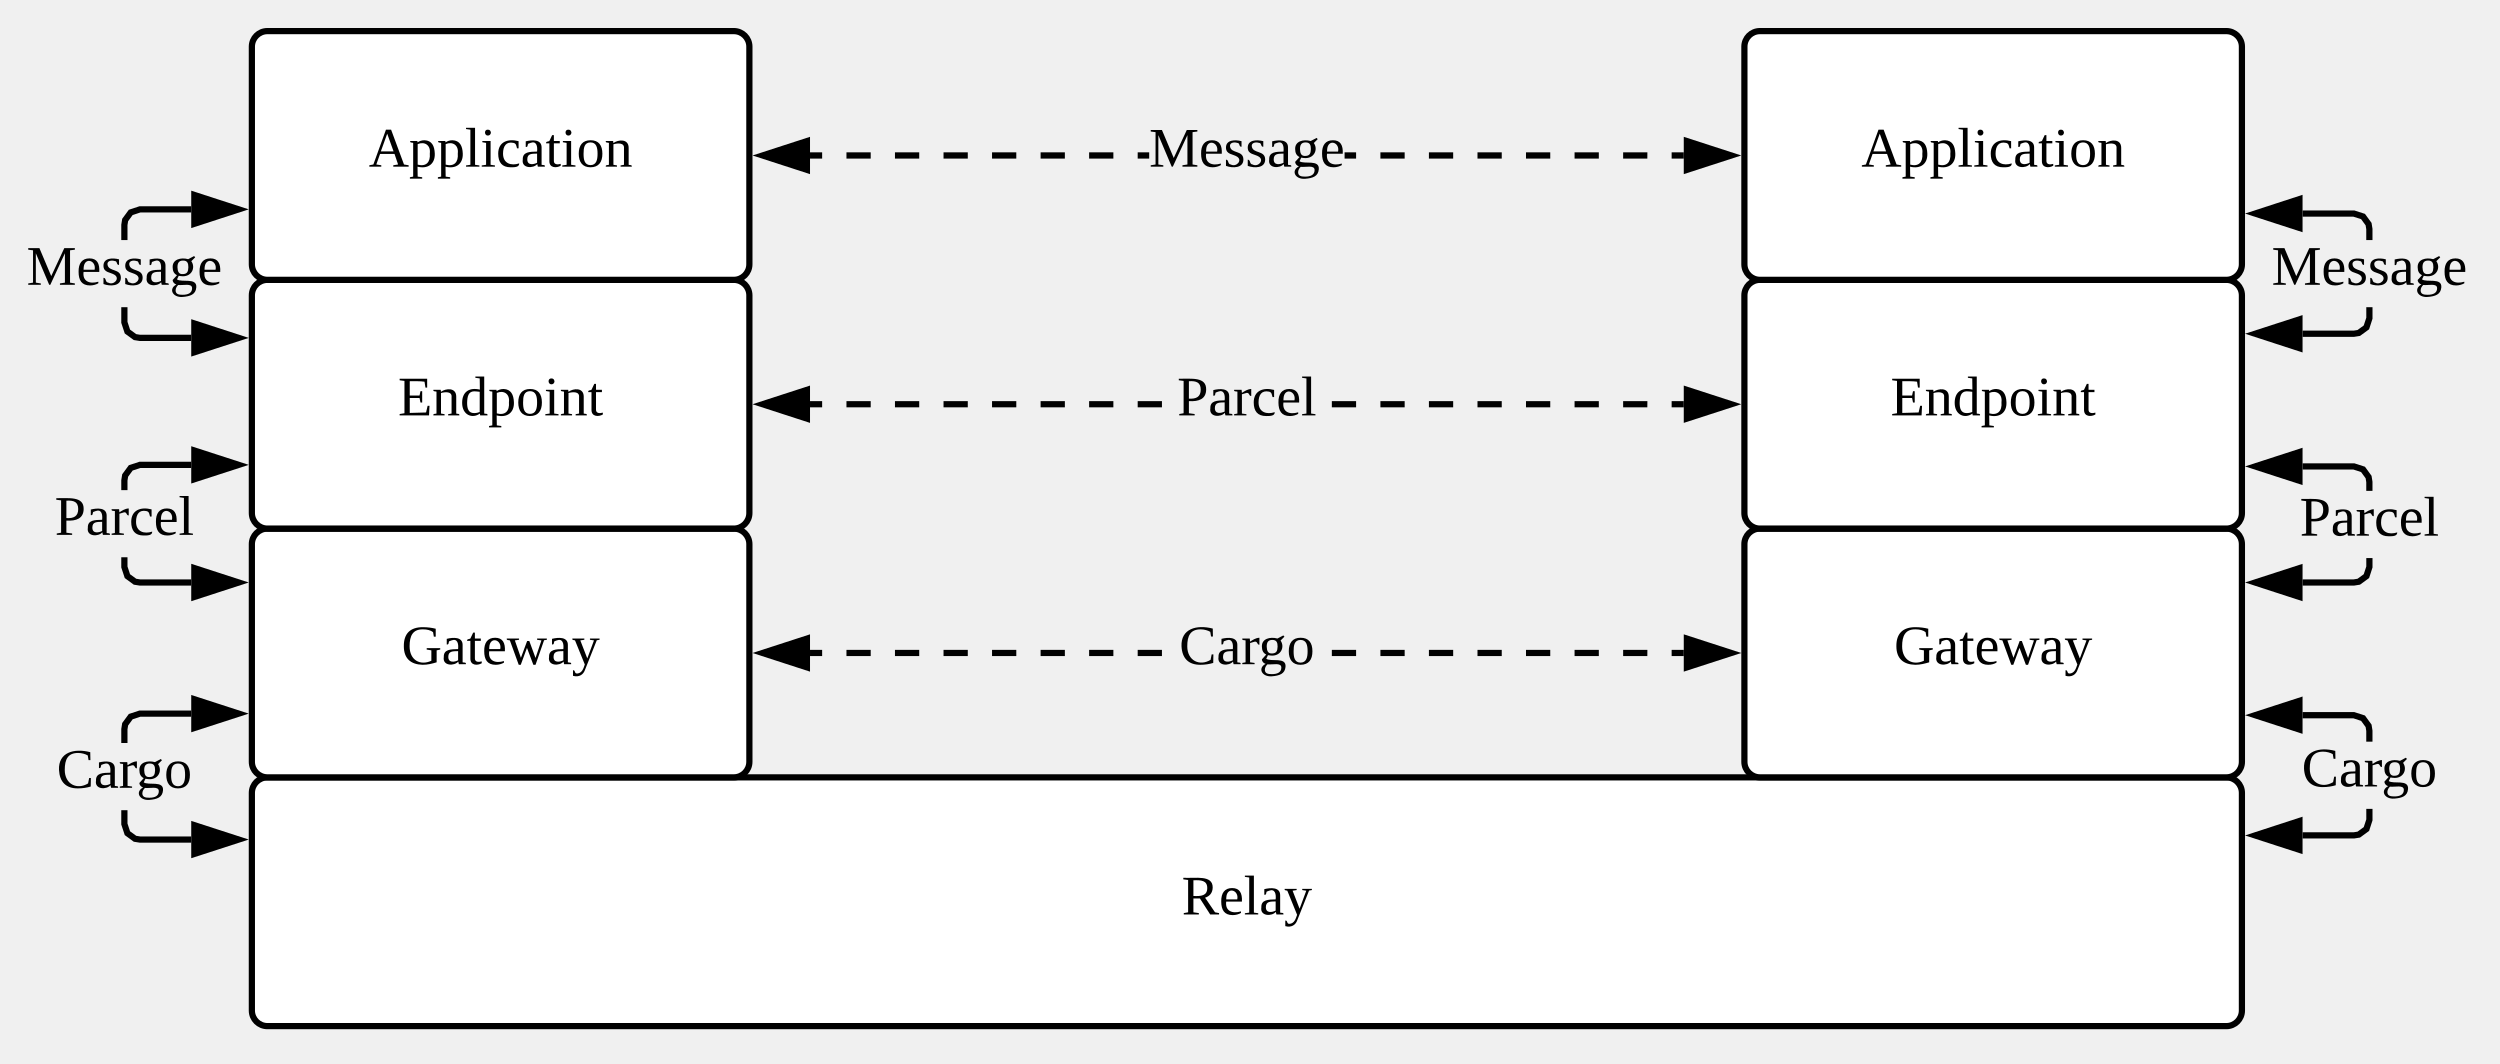
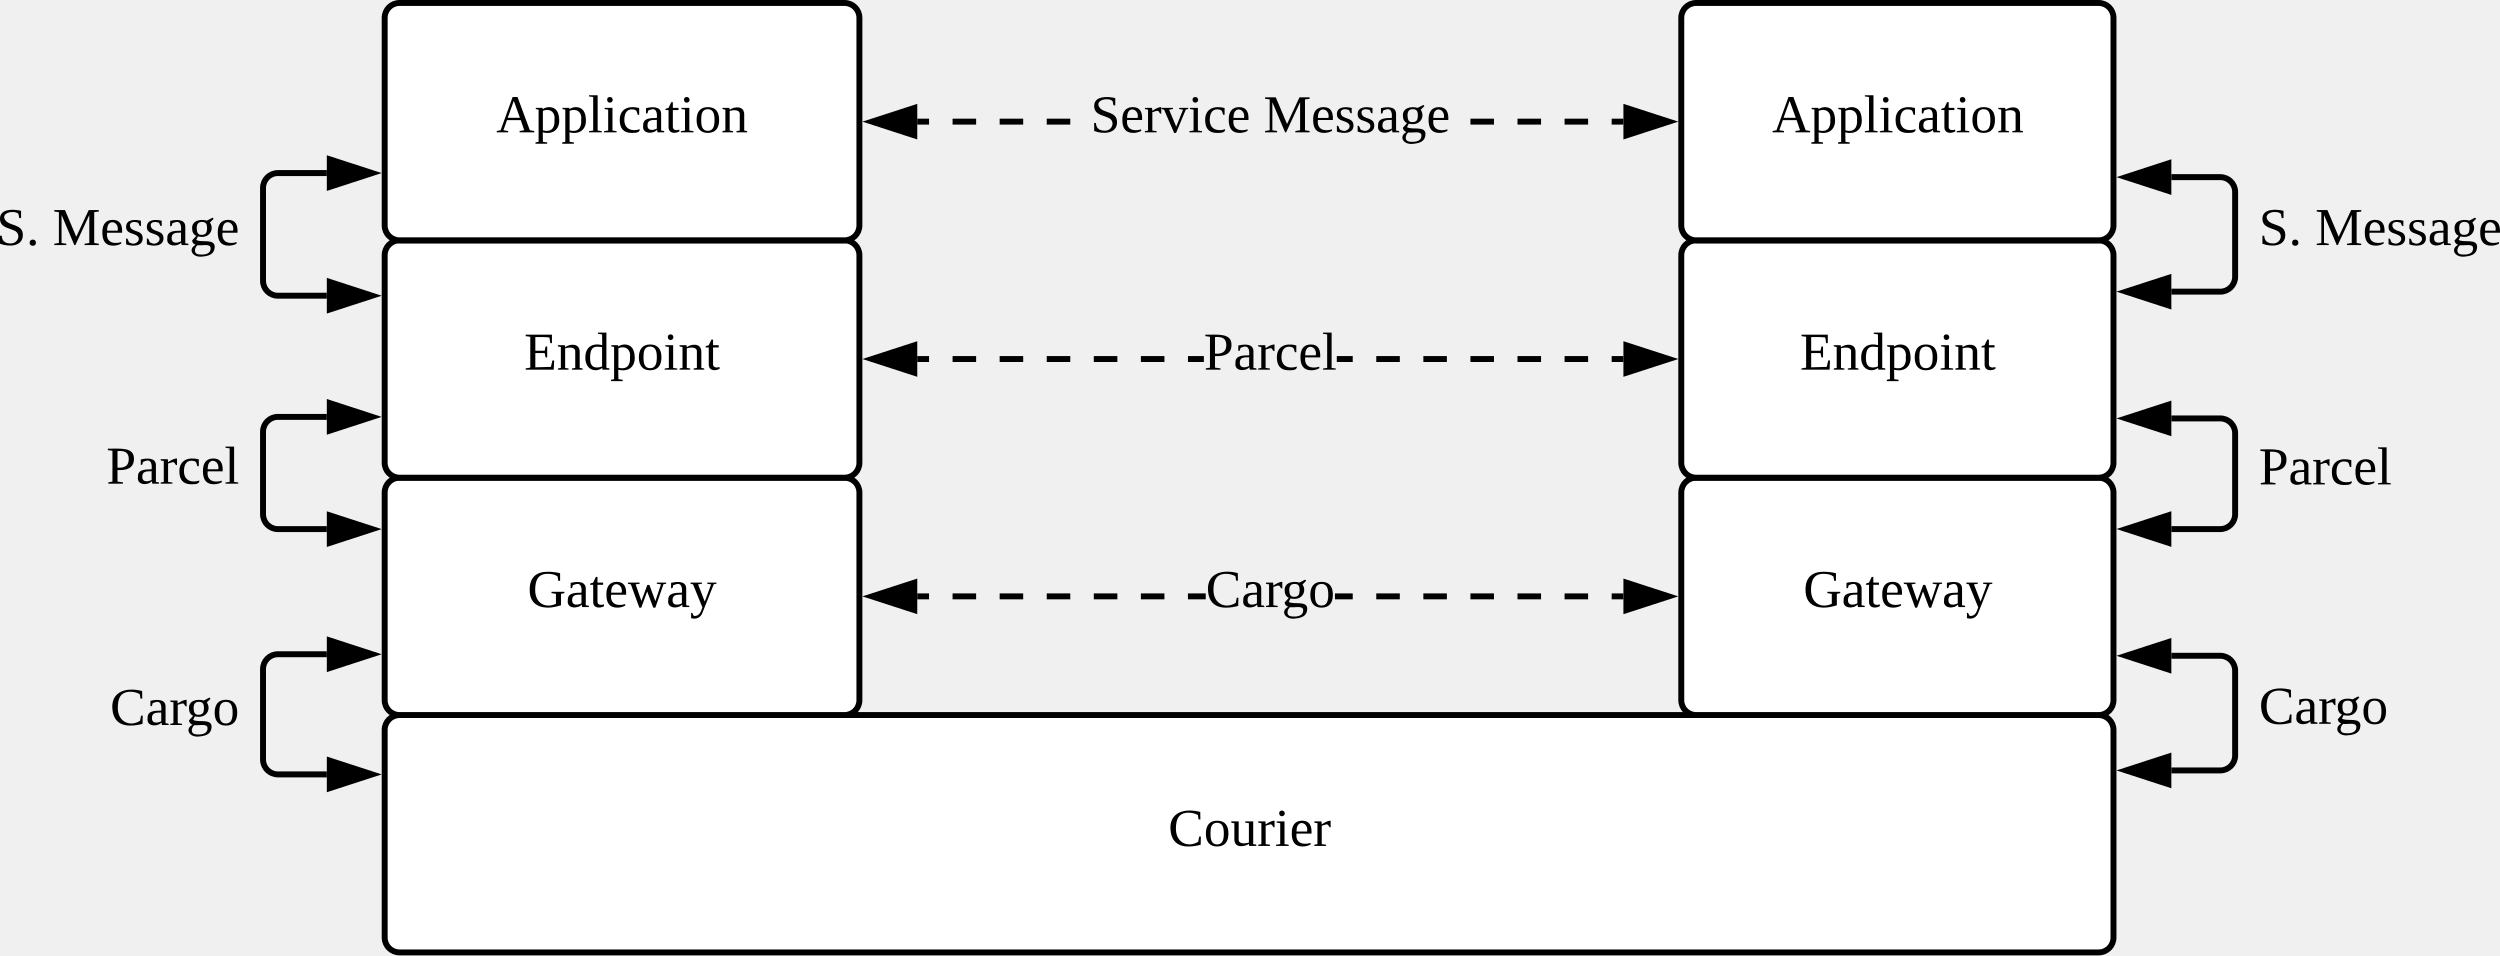
- <svg xmlns="http://www.w3.org/2000/svg" xmlns:ns1="lucid" xmlns:xlink="http://www.w3.org/1999/xlink" width="804" height="342">
-   <g transform="translate(-159 -310)" ns1:page-tab-id="0_0">
-     <path d="M240 565c0-2.76 2.24-5 5-5h630c2.76 0 5 2.24 5 5v70c0 2.76-2.24 5-5 5H245c-2.76 0-5-2.24-5-5z" stroke="#000" stroke-width="2" fill="#fff" />
-     <use xlink:href="#a" transform="matrix(1,0,0,1,245,565) translate(294.05 39.1)" />
-     <path d="M240 485c0-2.76 2.24-5 5-5h150c2.76 0 5 2.24 5 5v70c0 2.76-2.24 5-5 5H245c-2.76 0-5-2.24-5-5z" stroke="#000" stroke-width="2" fill="#fff" />
-     <use xlink:href="#b" transform="matrix(1,0,0,1,245,485) translate(43.125 38.6)" />
-     <path d="M720 485c0-2.76 2.24-5 5-5h150c2.76 0 5 2.24 5 5v70c0 2.76-2.24 5-5 5H725c-2.76 0-5-2.24-5-5z" stroke="#000" stroke-width="2" fill="#fff" />
-     <use xlink:href="#b" transform="matrix(1,0,0,1,725,485) translate(43.125 38.6)" />
-     <path d="M240 405c0-2.76 2.24-5 5-5h150c2.76 0 5 2.24 5 5v70c0 2.76-2.24 5-5 5H245c-2.76 0-5-2.24-5-5z" stroke="#000" stroke-width="2" fill="#fff" />
-     <use xlink:href="#c" transform="matrix(1,0,0,1,245,405) translate(42.025 38.6)" />
-     <path d="M720 405c0-2.76 2.24-5 5-5h150c2.76 0 5 2.24 5 5v70c0 2.76-2.24 5-5 5H725c-2.76 0-5-2.24-5-5z" stroke="#000" stroke-width="2" fill="#fff" />
-     <use xlink:href="#c" transform="matrix(1,0,0,1,725,405) translate(42.025 38.6)" />
-     <path d="M423.4 521h-3.9v-2h3.9zm15.62 0h-7.8v-2h7.8zm15.6 0h-7.8v-2h7.8zm15.62 0h-7.8v-2h7.8zm15.6 0h-7.8v-2h7.8zm15.62 0h-7.8v-2h7.8zm15.6 0h-7.8v-2h7.8zm15.62 0h-7.8v-2h7.8zm62.44 0h-7.8v-2h7.8zm15.62 0h-7.8v-2h7.8zm15.6 0h-7.8v-2h7.8zm15.62 0h-7.8v-2h7.8zm15.6 0h-7.8v-2h7.8zm15.62 0h-7.8v-2h7.8zm15.6 0H681v-2h7.8zm11.72 0h-3.9v-2h3.9zM418.5 524.64L404.24 520l14.26-4.64z" />
-     <path d="M419.5 526l-18.5-6 18.5-6zm-12.03-6l10.03 3.26v-6.52zM715.76 520l-14.26 4.64v-9.28z" />
-     <path d="M719 520l-18.5 6v-12zm-16.5 3.26l10.03-3.26-10.03-3.26z" />
-     <use xlink:href="#d" transform="matrix(1,0,0,1,538.225,509.2) translate(0 14.4)" />
-     <path d="M423.4 441h-3.9v-2h3.9zm15.62 0h-7.8v-2h7.8zm15.6 0h-7.8v-2h7.8zm15.62 0h-7.8v-2h7.8zm15.6 0h-7.8v-2h7.8zm15.62 0h-7.8v-2h7.8zm15.6 0h-7.8v-2h7.8zm15.62 0h-7.8v-2h7.8zm62.44 0h-7.8v-2h7.8zm15.62 0h-7.8v-2h7.8zm15.6 0h-7.8v-2h7.8zm15.62 0h-7.8v-2h7.8zm15.6 0h-7.8v-2h7.8zm15.62 0h-7.8v-2h7.8zm15.6 0H681v-2h7.8zm11.72 0h-3.9v-2h3.9zM418.5 444.64L404.24 440l14.26-4.64z" />
-     <path d="M419.5 446l-18.5-6 18.5-6zm-12.03-6l10.03 3.26v-6.52zM715.76 440l-14.26 4.64v-9.28z" />
-     <path d="M719 440l-18.5 6v-12zm-16.5 3.26l10.03-3.26-10.03-3.26z" />
-     <use xlink:href="#e" transform="matrix(1,0,0,1,537.6,429.2) translate(0 14.4)" />
-     <path d="M240 325c0-2.76 2.24-5 5-5h150c2.76 0 5 2.24 5 5v70c0 2.76-2.24 5-5 5H245c-2.76 0-5-2.24-5-5z" stroke="#000" stroke-width="2" fill="#fff" />
-     <use xlink:href="#f" transform="matrix(1,0,0,1,245,325) translate(32.575 38.6)" />
-     <path d="M720 325c0-2.76 2.24-5 5-5h150c2.76 0 5 2.24 5 5v70c0 2.76-2.24 5-5 5H725c-2.76 0-5-2.24-5-5z" stroke="#000" stroke-width="2" fill="#fff" />
-     <use xlink:href="#f" transform="matrix(1,0,0,1,725,325) translate(32.575 38.6)" />
-     <path d="M423.4 361h-3.9v-2h3.9zm15.62 0h-7.8v-2h7.8zm15.6 0h-7.8v-2h7.8zm15.62 0h-7.8v-2h7.8zm15.6 0h-7.8v-2h7.8zm15.62 0h-7.8v-2h7.8zm15.6 0h-7.8v-2h7.8zm11.52 0h-3.7v-2h3.7zm82.16 0h-7.8v-2h7.8zm15.6 0h-7.8v-2h7.8zm15.62 0h-7.8v-2h7.8zm15.6 0h-7.8v-2h7.8zm15.62 0h-7.8v-2h7.8zm15.6 0H681v-2h7.8zm11.72 0h-3.9v-2h3.9zm-105.38 0h-3.7v-2h3.7zM418.5 364.64L404.24 360l14.26-4.64z" />
-     <path d="M419.5 366l-18.5-6 18.5-6zm-12.03-6l10.03 3.26v-6.52zM715.76 360l-14.26 4.64v-9.28z" />
-     <path d="M719 360l-18.5 6v-12zm-16.5 3.26l10.03-3.26-10.03-3.26z" />
-     <use xlink:href="#g" transform="matrix(1,0,0,1,528.575,349.2) translate(0 14.4)" />
-     <path d="M200 413.5l.82 2.5 2 1.46 1.26.2h16.42v2h-16.58l-1.9-.3-2.9-2.12-1.12-3.4v-5.04h2zm20.5-35.17h-16.34l-2.5.82-1.46 2-.2 1.26v4.8h-2v-4.95l.3-1.9 2.13-2.9 3.4-1.12h16.67zM235.76 377.33l-14.26 4.64v-9.27z" />
-     <path d="M239 377.33l-18.5 6.02v-12.03zm-16.5 3.26l10.03-3.27-10.03-3.26zM235.76 418.67l-14.26 4.63v-9.27z" />
-     <path d="M239 418.67l-18.5 6v-12.02zm-16.5 3.26l10.03-3.26-10.03-3.26z" />
-     <use xlink:href="#g" transform="matrix(1,0,0,1,167.575,387.2) translate(0 14.4)" />
-     <path d="M922 412.5l-1.1 3.4-2.92 2.13-1.9.3H899.5v-2h16.42l1.26-.2 2-1.46.82-2.5v-3.37h2zm-2.43-33.72l2.12 2.9.3 1.9v3.62h-2v-3.45l-.2-1.27-1.46-2-2.5-.8H899.5v-2h16.66zM898.5 383.3l-14.26-4.63 14.26-4.64z" />
-     <path d="M899.5 384.68l-18.5-6 18.5-6.03zm-12.03-6l10.03 3.25v-6.52zM898.5 421.97l-14.26-4.64 14.26-4.63z" />
-     <path d="M899.5 423.35l-18.5-6.02 18.5-6zm-12.03-6.02l10.03 3.26v-6.53z" />
-     <use xlink:href="#g" transform="matrix(1,0,0,1,889.575,387.2) translate(0 14.4)" />
-     <path d="M200 492.17l.82 2.5 2 1.46 1.26.2h16.42v2h-16.58l-1.9-.3-2.9-2.13-1.12-3.4v-3.28h2zm20.5-31.67h-16.34l-2.5.82-1.46 2-.2 1.26v3.04h-2v-3.2l.3-1.9 2.13-2.9 3.4-1.12h16.67zM235.76 459.5l-14.26 4.64v-9.28z" />
-     <path d="M239 459.5l-18.5 6v-12zm-16.5 3.26l10.03-3.26-10.03-3.26zM235.76 497.33l-14.26 4.64v-9.27z" />
-     <path d="M239 497.33l-18.5 6.02v-12.03zm-16.5 3.26l10.03-3.27-10.03-3.26z" />
-     <use xlink:href="#e" transform="matrix(1,0,0,1,176.6,467.6167) translate(0 14.4)" />
-     <path d="M922 492.5l-1.1 3.4-2.92 2.13-1.9.3H899.5v-2h16.42l1.26-.2 2-1.46.82-2.5v-2.7h2zm-2.43-32.4l2.12 2.92.3 1.9v2.95h-2v-2.8l-.2-1.25-1.46-2-2.5-.82H899.5v-2h16.66zM898.5 464.64L884.24 460l14.26-4.64z" />
-     <path d="M899.5 466l-18.5-6 18.5-6zm-12.03-6l10.03 3.26v-6.52zM898.5 501.97l-14.26-4.64 14.26-4.63z" />
-     <path d="M899.5 503.35l-18.5-6.02 18.5-6zm-12.03-6.02l10.03 3.26v-6.53z" />
-     <use xlink:href="#e" transform="matrix(1,0,0,1,898.6,467.8667) translate(0 14.4)" />
-     <path d="M200 574.84l.82 2.5 2 1.46 1.26.2h16.42v2h-16.58l-1.9-.3-2.9-2.13-1.12-3.4v-4.62h2zm20.5-34.34h-16.34l-2.5.82-1.46 2-.2 1.26v4.37h-2v-4.53l.3-1.9 2.13-2.9 3.4-1.12h16.67zM235.76 539.5l-14.26 4.64v-9.28z" />
-     <path d="M239 539.5l-18.5 6v-12zm-16.5 3.26l10.03-3.26-10.03-3.26zM235.76 580l-14.26 4.64v-9.28z" />
-     <path d="M239 580l-18.5 6v-12zm-16.5 3.26l10.03-3.26-10.03-3.26z" />
-     <use xlink:href="#d" transform="matrix(1,0,0,1,177.225,548.95) translate(0 14.4)" />
-     <path d="M922 573.83l-1.1 3.4-2.92 2.13-1.9.3H899.5v-2h16.42l1.26-.2 2-1.46.82-2.5v-3.37h2zm-2.43-33.72l2.12 2.92.3 1.9v3.6h-2v-3.44l-.2-1.26-1.46-2-2.5-.82H899.5v-2h16.66zM898.5 544.64L884.24 540l14.26-4.64z" />
-     <path d="M899.5 546l-18.5-6 18.5-6zm-12.03-6l10.03 3.26v-6.52zM898.5 583.3l-14.26-4.63 14.26-4.64z" />
-     <path d="M899.5 584.68l-18.5-6 18.5-6.03zm-12.03-6l10.03 3.25v-6.52z" />
-     <use xlink:href="#d" transform="matrix(1,0,0,1,899.225,548.5333) translate(0 14.4)" />
-     <defs>
-       <path d="M199-173c-1 36-21 56-49 65l64 94 26 5v9h-57l-66-103H75v89l35 5v9H13v-9l28-5v-208l-31-4v-10c80 4 190-20 189 63zM75-119c50 2 89-1 89-51 0-49-39-52-89-50v101" id="h" />
-       <path d="M84-170c49 0 66 33 63 87H46c-8 60 38 80 95 63v10C128-2 108 4 88 4 34 4 14-29 14-84c-1-54 22-86 70-86zm33 73c12-57-57-82-69-24-1 7-2 15-2 24h71" id="i" />
-       <path d="M65-12l28 4v8H7v-8l28-4v-226l-28-4v-8h58v238" id="j" />
-       <path d="M32-163c41-10 102-14 102 39v112c8 3 24-2 21 12h-45l-4-17C83 13 3 13 13-46c-2-50 45-50 92-51 4-36-5-70-42-56-6 2-12 4-16 6-4 7 0 23-15 20v-36zM42-47c0 41 41 33 63 22v-59c-34 1-63-1-63 37" id="k" />
-       <path d="M161-154L85 37C75 66 49 86 8 75V39c18-2 6 24 29 21 30-4 38-32 47-58L21-153c-7-3-20 0-17-12h77v8l-26 4 45 116 43-116-26-4v-8h62v8" id="l" />
+ <svg xmlns="http://www.w3.org/2000/svg" xmlns:ns1="lucid" xmlns:xlink="http://www.w3.org/1999/xlink" width="842.589" height="322" version="1.1" id="svg295">
+   <defs id="defs299" />
+   <g transform="translate(-110.35,-319)" ns1:page-tab-id="0_0" id="g293">
+     <path d="m 240,565 c 0,-2.76 2.24,-5 5,-5 h 572.67 c 2.76,0 5,2.24 5,5 v 70 c 0,2.76 -2.24,5 -5,5 H 245 c -2.76,0 -5,-2.24 -5,-5 z" id="path2" style="fill:#ffffff;stroke:#000000;stroke-width:2" />
+     <use xlink:href="#a" transform="translate(504.075,604.1)" id="use4" x="0" y="0" width="100%" height="100%" />
+     <path d="m 240,485 c 0,-2.76 2.24,-5 5,-5 h 150 c 2.76,0 5,2.24 5,5 v 70 c 0,2.76 -2.24,5 -5,5 H 245 c -2.76,0 -5,-2.24 -5,-5 z" id="path6" style="fill:#ffffff;stroke:#000000;stroke-width:2" />
+     <use xlink:href="#b" transform="translate(288.125,523.6)" id="use8" x="0" y="0" width="100%" height="100%" />
+     <path d="m 677,485 c 0,-2.76 2.24,-5 5,-5 h 135.67 c 2.76,0 5,2.24 5,5 v 70 c 0,2.76 -2.24,5 -5,5 H 682 c -2.76,0 -5,-2.24 -5,-5 z" id="path10" style="fill:#ffffff;stroke:#000000;stroke-width:2" />
+     <use xlink:href="#b" transform="translate(718.1294,523.6)" id="use12" x="0" y="0" width="100%" height="100%" />
+     <path d="m 240,405 c 0,-2.76 2.24,-5 5,-5 h 150 c 2.76,0 5,2.24 5,5 v 70 c 0,2.76 -2.24,5 -5,5 H 245 c -2.76,0 -5,-2.24 -5,-5 z" id="path14" style="fill:#ffffff;stroke:#000000;stroke-width:2" />
+     <use xlink:href="#c" transform="translate(287.025,443.6)" id="use16" x="0" y="0" width="100%" height="100%" />
+     <path d="m 677,405 c 0,-2.76 2.24,-5 5,-5 h 135.67 c 2.76,0 5,2.24 5,5 v 70 c 0,2.76 -2.24,5 -5,5 H 682 c -2.76,0 -5,-2.24 -5,-5 z" id="path18" style="fill:#ffffff;stroke:#000000;stroke-width:2" />
+     <use xlink:href="#c" transform="translate(717.0294,443.6)" id="use20" x="0" y="0" width="100%" height="100%" />
+     <path d="m 423.47,521 h -3.97 v -2 h 3.97 z m 15.87,0 h -7.94 v -2 h 7.94 z m 15.86,0 h -7.93 v -2 h 7.93 z m 15.87,0 h -7.93 v -2 h 7.93 z m 15.87,0 H 479 v -2 h 7.94 z m 15.86,0 h -7.93 v -2 h 7.93 z m 13.93,0 h -6 v -2 h 6 z m 65.4,0 h -7.93 v -2 h 7.94 z m 15.87,0 h -7.93 v -2 H 598 Z m 15.87,0 h -7.93 v -2 h 7.93 z m 15.87,0 h -7.94 v -2 h 7.94 z m 15.86,0 h -7.93 v -2 h 7.93 z m 11.9,0 h -3.96 v -2 h 3.96 z m -91.23,0 h -6 v -2 h 6 z M 418.5,524.64 404.24,520 418.5,515.36 Z" id="path22" />
+     <path d="m 419.5,526 -18.5,-6 18.5,-6 z m -12.03,-6 10.03,3.26 v -6.52 z m 265.3,0 -14.27,4.64 v -9.28 z" id="path24" />
+     <path d="m 676,520 -18.5,6 v -12 z m -16.5,3.26 10.03,-3.26 -10.03,-3.26 z" id="path26" />
+     <use xlink:href="#d" transform="translate(516.7272,523.6)" id="use28" x="0" y="0" width="100%" height="100%" />
+     <path d="m 423.47,441 h -3.97 v -2 h 3.97 z m 15.87,0 h -7.94 v -2 h 7.94 z m 15.86,0 h -7.93 v -2 h 7.93 z m 15.87,0 h -7.93 v -2 h 7.93 z m 15.87,0 H 479 v -2 h 7.94 z m 15.86,0 h -7.93 v -2 h 7.93 z m 13.3,0 h -5.36 v -2 h 5.36 z m 66.04,0 h -7.94 v -2 h 7.94 z m 15.86,0 h -7.93 v -2 H 598 Z m 15.87,0 h -7.93 v -2 h 7.93 z m 15.87,0 h -7.94 v -2 h 7.94 z m 15.86,0 h -7.93 v -2 h 7.93 z m 11.9,0 h -3.96 v -2 h 3.96 z m -91.23,0 h -5.37 v -2 h 5.37 z M 418.5,444.64 404.24,440 418.5,435.36 Z" id="path30" />
+     <path d="m 419.5,446 -18.5,-6 18.5,-6 z m -12.03,-6 10.03,3.26 v -6.52 z m 265.3,0 -14.27,4.64 v -9.28 z" id="path32" />
+     <path d="m 676,440 -18.5,6 v -12 z m -16.5,3.26 10.03,-3.26 -10.03,-3.26 z" id="path34" />
+     <use xlink:href="#e" transform="translate(516.1022,443.6)" id="use36" x="0" y="0" width="100%" height="100%" />
+     <path d="m 240,325 c 0,-2.76 2.24,-5 5,-5 h 150 c 2.76,0 5,2.24 5,5 v 70 c 0,2.76 -2.24,5 -5,5 H 245 c -2.76,0 -5,-2.24 -5,-5 z" id="path38" style="fill:#ffffff;stroke:#000000;stroke-width:2" />
+     <use xlink:href="#f" transform="translate(277.575,363.6)" id="use40" x="0" y="0" width="100%" height="100%" />
+     <path d="m 677,325 c 0,-2.76 2.24,-5 5,-5 h 135.67 c 2.76,0 5,2.24 5,5 v 70 c 0,2.76 -2.24,5 -5,5 H 682 c -2.76,0 -5,-2.24 -5,-5 z" id="path42" style="fill:#ffffff;stroke:#000000;stroke-width:2" />
+     <use xlink:href="#f" transform="translate(707.5794,363.6)" id="use44" x="0" y="0" width="100%" height="100%" />
+     <path d="m 423.47,361 h -3.97 v -2 h 3.97 z m 15.87,0 h -7.94 v -2 h 7.94 z m 15.86,0 h -7.93 v -2 h 7.93 z m 15.87,0 h -7.93 v -2 h 7.93 z m 142.8,0 h -7.93 v -2 h 7.93 z m 15.87,0 h -7.94 v -2 h 7.94 z m 15.86,0 h -7.93 v -2 h 7.93 z m 11.9,0 h -3.96 v -2 h 3.96 z m -239,3.64 -14.26,-4.64 14.26,-4.64 z" id="path46" />
+     <path d="m 419.5,366 -18.5,-6 18.5,-6 z m -12.03,-6 10.03,3.26 v -6.52 z m 265.3,0 -14.27,4.64 v -9.28 z" id="path48" />
+     <path d="m 676,360 -18.5,6 v -12 z m -16.5,3.26 10.03,-3.26 -10.03,-3.26 z" id="path50" />
+     <use xlink:href="#g" transform="translate(477.9272,363.6)" id="use52" x="0" y="0" width="100%" height="100%" />
+     <use xlink:href="#h" transform="translate(536.2272,363.6)" id="use54" x="0" y="0" width="100%" height="100%" />
+     <path d="M 220.5,377.33 H 204 c -2.76,0 -5,2.24 -5,5 v 31.34 c 0,2.76 2.24,5 5,5 h 16.5" id="path56" style="fill:none;stroke:#000000;stroke-width:2" />
+     <path d="m 235.76,377.33 -14.26,4.64 v -9.27 z m 0,41.34 -14.26,4.63 v -9.27 z" id="path58" style="stroke:#000000;stroke-width:2" />
+     <use xlink:href="#i" transform="translate(109.15,401.6)" id="use60" x="0" y="0" width="100%" height="100%" />
+     <use xlink:href="#j" transform="translate(128.15,401.6)" id="use62" x="0" y="0" width="100%" height="100%" />
+     <path d="m 842.17,378.7 h 16.5 c 2.76,0 5,2.23 5,5 v 28.6 c 0,2.77 -2.24,5 -5,5 h -16.5" id="path64" style="fill:none;stroke:#000000;stroke-width:2" />
+     <path d="m 826.9,378.7 14.27,-4.65 v 9.27 z m 0,38.6 14.27,-4.63 v 9.27 z" id="path66" style="stroke:#000000;stroke-width:2" />
+     <use xlink:href="#i" transform="translate(871.6725,401.5976)" id="use68" x="0" y="0" width="100%" height="100%" />
+     <use xlink:href="#h" transform="translate(890.6725,401.5976)" id="use70" x="0" y="0" width="100%" height="100%" />
+     <path d="M 220.5,459.5 H 204 c -2.76,0 -5,2.24 -5,5 v 27.83 c 0,2.76 2.24,5 5,5 h 16.5" id="path72" style="fill:none;stroke:#000000;stroke-width:2" />
+     <path d="m 235.76,459.5 -14.26,4.64 v -9.28 z m 0,37.83 -14.26,4.64 v -9.27 z" id="path74" style="stroke:#000000;stroke-width:2" />
+     <use xlink:href="#k" transform="translate(146.2,482.0167)" id="use76" x="0" y="0" width="100%" height="100%" />
+     <path d="m 842.17,460.02 h 16.5 c 2.76,0 5,2.24 5,5 v 27.3 c 0,2.75 -2.24,5 -5,5 h -16.5" id="path78" style="fill:none;stroke:#000000;stroke-width:2" />
+     <path d="m 826.9,460.02 14.27,-4.63 v 9.26 z m 0,37.28 14.27,-4.63 v 9.27 z" id="path80" style="stroke:#000000;stroke-width:2" />
+     <use xlink:href="#k" transform="translate(871.6725,482.265)" id="use82" x="0" y="0" width="100%" height="100%" />
+     <path d="M 220.5,539.5 H 204 c -2.76,0 -5,2.24 -5,5 V 575 c 0,2.76 2.24,5 5,5 h 16.5" id="path84" style="fill:none;stroke:#000000;stroke-width:2" />
+     <path d="m 235.76,539.5 -14.26,4.64 v -9.28 z m 0,40.5 -14.26,4.63 v -9.27 z" id="path86" style="stroke:#000000;stroke-width:2" />
+     <use xlink:href="#l" transform="translate(147.45,563.3469)" id="use88" x="0" y="0" width="100%" height="100%" />
+     <path d="m 842.17,540.02 h 16.5 c 2.76,0 5,2.24 5,5 v 28.64 c 0,2.76 -2.24,5 -5,5 h -16.5" id="path90" style="fill:none;stroke:#000000;stroke-width:2" />
+     <path d="m 826.9,540.02 14.27,-4.63 v 9.26 z m 0,38.64 14.27,-4.64 v 9.28 z" id="path92" style="stroke:#000000;stroke-width:2" />
+     <g id="g96">
+       <use xlink:href="#l" transform="translate(871.6725,562.9422)" id="use94" x="0" y="0" width="100%" height="100%" />
+     </g>
+     <defs id="defs291">
+       <path d="m 52,-115 c 0,93 80,130 150,87 l 7,-35 h 11 l -1,55 C 196,-1 167,4 136,4 60,4 19,-37 15,-115 10,-228 112,-256 216,-229 l 1,51 h -12 l -5,-30 c -15,-9 -39,-16 -62,-16 -66,0 -86,41 -86,109" id="m" />
+       <path d="m 90,-170 c 52,0 76,32 76,87 0,54 -24,87 -77,87 -51,0 -75,-34 -75,-87 0,-54 24,-87 76,-87 z m -1,160 c 39,0 46,-35 46,-73 0,-39 -7,-73 -46,-73 -39,1 -44,34 -44,73 0,39 6,72 44,73" id="n" />
+       <path d="M 124,-13 C 89,8 26,15 26,-45 v -108 c -8,-3 -24,2 -21,-12 h 50 v 118 c -3,37 42,32 69,25 v -131 l -25,-4 v -8 h 54 v 153 c 8,3 24,-2 21,12 h -48" id="o" />
+       <path d="m 57,-145 c 16,-10 35,-24 60,-25 v 45 c -19,1 -8,-30 -40,-17 l -20,6 v 124 l 29,4 V 0 H 7 v -8 l 21,-4 v -141 c -8,-3 -24,2 -21,-12 h 48" id="p" />
+       <path d="m 47,-200 c -23,0 -25,-39 0,-38 13,0 18,7 20,19 -1,11 -8,19 -20,19 z m 18,188 28,4 V 0 H 8 v -8 l 28,-4 v -141 l -24,-4 v -8 h 53 v 153" id="q" />
+       <path d="m 84,-170 c 49,0 66,33 63,87 H 46 c -8,60 38,80 95,63 v 10 C 128,-2 108,4 88,4 34,4 14,-29 14,-84 c -1,-54 22,-86 70,-86 z m 33,73 c 12,-57 -57,-82 -69,-24 -1,7 -2,15 -2,24 h 71" id="r" />
      <g id="a">
-         <use transform="matrix(0.05,0,0,0.05,0,0)" xlink:href="#h" />
-         <use transform="matrix(0.05,0,0,0.05,12,0)" xlink:href="#i" />
-         <use transform="matrix(0.05,0,0,0.05,19.95,0)" xlink:href="#j" />
-         <use transform="matrix(0.05,0,0,0.05,24.95,0)" xlink:href="#k" />
-         <use transform="matrix(0.05,0,0,0.05,32.9,0)" xlink:href="#l" />
+         <use transform="scale(0.05)" xlink:href="#m" id="use104" x="0" y="0" width="100%" height="100%" />
+         <use transform="matrix(0.05,0,0,0.05,12,0)" xlink:href="#n" id="use106" x="0" y="0" width="100%" height="100%" />
+         <use transform="matrix(0.05,0,0,0.05,21,0)" xlink:href="#o" id="use108" x="0" y="0" width="100%" height="100%" />
+         <use transform="matrix(0.05,0,0,0.05,30,0)" xlink:href="#p" id="use110" x="0" y="0" width="100%" height="100%" />
+         <use transform="matrix(0.05,0,0,0.05,35.95,0)" xlink:href="#q" id="use112" x="0" y="0" width="100%" height="100%" />
+         <use transform="matrix(0.05,0,0,0.05,40.95,0)" xlink:href="#r" id="use114" x="0" y="0" width="100%" height="100%" />
+         <use transform="matrix(0.05,0,0,0.05,48.9,0)" xlink:href="#p" id="use116" x="0" y="0" width="100%" height="100%" />
      </g>
-       <path d="M52-115c0 90 69 126 140 93v-67l-30-5v-9h87v9l-23 5v77c-27 8-56 16-90 16C59 2 15-37 15-115c-1-82 41-123 122-123 31 0 59 4 83 10v51h-12l-5-29c-15-12-38-18-65-18-66-1-86 42-86 109" id="m" />
-       <path d="M54-38c-1 25 24 26 44 20v12C71 10 25 9 25-35v-115H4c-2-14 14-10 21-15l18-38h11v38h38v15H54v112" id="n" />
-       <path d="M240-154L185 4h-14l-41-109L90 4H77L20-153c-7-3-23 1-20-12h79v8l-27 4L91-41l40-108h14l40 109 38-113-28-4v-8h63v8" id="o" />
+       <path d="m 52,-115 c 0,90 69,126 140,93 v -67 l -30,-5 v -9 h 87 v 9 l -23,5 v 77 C 199,-4 170,4 136,4 59,2 15,-37 15,-115 c -1,-82 41,-123 122,-123 31,0 59,4 83,10 v 51 h -12 l -5,-29 c -15,-12 -38,-18 -65,-18 -66,-1 -86,42 -86,109" id="s" />
+       <path d="m 32,-163 c 41,-10 102,-14 102,39 v 112 c 8,3 24,-2 21,12 h -45 l -4,-17 C 83,13 3,13 13,-46 c -2,-50 45,-50 92,-51 4,-36 -5,-70 -42,-56 -6,2 -12,4 -16,6 -4,7 0,23 -15,20 z m 10,116 c 0,41 41,33 63,22 v -59 c -34,1 -63,-1 -63,37" id="t" />
+       <path d="m 54,-38 c -1,25 24,26 44,20 V -6 C 71,10 25,9 25,-35 V -150 H 4 c -2,-14 14,-10 21,-15 l 18,-38 h 11 v 38 h 38 v 15 H 54 v 112" id="u" />
+       <path d="M 240,-154 185,4 H 171 L 130,-105 90,4 H 77 L 20,-153 c -7,-3 -23,1 -20,-12 h 79 v 8 l -27,4 39,112 40,-108 h 14 l 40,109 38,-113 -28,-4 v -8 h 63 v 8" id="v" />
+       <path d="M 161,-154 85,37 C 75,66 49,86 8,75 V 39 C 26,37 14,63 37,60 67,56 75,28 84,2 L 21,-153 c -7,-3 -20,0 -17,-12 h 77 v 8 l -26,4 45,116 43,-116 -26,-4 v -8 h 62 v 8" id="w" />
      <g id="b">
-         <use transform="matrix(0.05,0,0,0.05,0,0)" xlink:href="#m" />
-         <use transform="matrix(0.05,0,0,0.05,12.95,0)" xlink:href="#k" />
-         <use transform="matrix(0.05,0,0,0.05,20.9,0)" xlink:href="#n" />
-         <use transform="matrix(0.05,0,0,0.05,25.9,0)" xlink:href="#i" />
-         <use transform="matrix(0.05,0,0,0.05,33.85,0)" xlink:href="#o" />
-         <use transform="matrix(0.05,0,0,0.05,46.8,0)" xlink:href="#k" />
-         <use transform="matrix(0.05,0,0,0.05,54.75,0)" xlink:href="#l" />
+         <use transform="scale(0.05)" xlink:href="#s" id="use124" x="0" y="0" width="100%" height="100%" />
+         <use transform="matrix(0.05,0,0,0.05,12.95,0)" xlink:href="#t" id="use126" x="0" y="0" width="100%" height="100%" />
+         <use transform="matrix(0.05,0,0,0.05,20.9,0)" xlink:href="#u" id="use128" x="0" y="0" width="100%" height="100%" />
+         <use transform="matrix(0.05,0,0,0.05,25.9,0)" xlink:href="#r" id="use130" x="0" y="0" width="100%" height="100%" />
+         <use transform="matrix(0.05,0,0,0.05,33.85,0)" xlink:href="#v" id="use132" x="0" y="0" width="100%" height="100%" />
+         <use transform="matrix(0.05,0,0,0.05,46.8,0)" xlink:href="#t" id="use134" x="0" y="0" width="100%" height="100%" />
+         <use transform="matrix(0.05,0,0,0.05,54.75,0)" xlink:href="#w" id="use136" x="0" y="0" width="100%" height="100%" />
      </g>
-       <path d="M10-9l31-5v-208l-31-4v-10h177v57h-11l-6-38c-28-4-63-3-95-3v92h63l6-28h11v73h-11l-6-29H75v96l105-3 10-43h12l-3 62H10v-9" id="p" />
-       <path d="M125-118c4-37-41-34-68-26v132l23 4v8H8C5-13 21-9 28-12v-141c-7-3-23 1-20-12h47l2 13c31-23 98-29 98 31v109c7 3 23-1 20 12h-72v-8l22-4v-106" id="q" />
-       <path d="M13-81c0-71 46-101 114-85l-1-72-28-4v-8h57v238c8 3 24-2 21 12h-47l-2-12C80 23 13-1 13-81zm77-74c-37 1-44 33-45 74 0 38 9 66 45 66 14 0 27-3 36-7v-130c-10-1-24-3-36-3" id="r" />
-       <path d="M166-85c3 67-44 102-111 85l1 64 29 4v9H6v-9l21-4v-217c-7-3-22 1-19-12h46l1 9c11-8 26-14 45-14 47 2 64 36 66 85zM56-13c53 14 83-14 78-72 7-53-33-79-78-60v132" id="s" />
-       <path d="M90-170c52 0 76 32 76 87 0 54-24 87-77 87-51 0-75-34-75-87 0-54 24-87 76-87zM89-10c39 0 46-35 46-73 0-39-7-73-46-73-39 1-44 34-44 73s6 72 44 73" id="t" />
-       <path d="M47-200c-23 0-25-39 0-38 13 0 18 7 20 19-1 11-8 19-20 19zM65-12l28 4v8H8v-8l28-4v-141l-24-4v-8h53v153" id="u" />
+       <path d="m 10,-9 31,-5 v -208 l -31,-4 v -10 h 177 v 57 h -11 l -6,-38 c -28,-4 -63,-3 -95,-3 v 92 h 63 l 6,-28 h 11 v 73 h -11 l -6,-29 H 75 v 96 l 105,-3 10,-43 h 12 L 199,0 H 10 v -9" id="x" />
+       <path d="m 125,-118 c 4,-37 -41,-34 -68,-26 v 132 l 23,4 V 0 H 8 C 5,-13 21,-9 28,-12 v -141 c -7,-3 -23,1 -20,-12 h 47 l 2,13 c 31,-23 98,-29 98,31 v 109 c 7,3 23,-1 20,12 h -72 v -8 l 22,-4 v -106" id="y" />
+       <path d="m 13,-81 c 0,-71 46,-101 114,-85 l -1,-72 -28,-4 v -8 h 57 v 238 c 8,3 24,-2 21,12 h -47 l -2,-12 C 80,23 13,-1 13,-81 Z m 77,-74 c -37,1 -44,33 -45,74 0,38 9,66 45,66 14,0 27,-3 36,-7 v -130 c -10,-1 -24,-3 -36,-3" id="z" />
+       <path d="M 166,-85 C 169,-18 122,17 55,0 l 1,64 29,4 v 9 H 6 v -9 l 21,-4 v -217 c -7,-3 -22,1 -19,-12 h 46 l 1,9 c 11,-8 26,-14 45,-14 47,2 64,36 66,85 z M 56,-13 c 53,14 83,-14 78,-72 7,-53 -33,-79 -78,-60 v 132" id="A" />
      <g id="c">
-         <use transform="matrix(0.05,0,0,0.05,0,0)" xlink:href="#p" />
-         <use transform="matrix(0.05,0,0,0.05,10.95,0)" xlink:href="#q" />
-         <use transform="matrix(0.05,0,0,0.05,19.95,0)" xlink:href="#r" />
-         <use transform="matrix(0.05,0,0,0.05,28.95,0)" xlink:href="#s" />
-         <use transform="matrix(0.05,0,0,0.05,37.95,0)" xlink:href="#t" />
-         <use transform="matrix(0.05,0,0,0.05,46.95,0)" xlink:href="#u" />
-         <use transform="matrix(0.05,0,0,0.05,51.95,0)" xlink:href="#q" />
-         <use transform="matrix(0.05,0,0,0.05,60.95,0)" xlink:href="#n" />
+         <use transform="scale(0.05)" xlink:href="#x" id="use143" x="0" y="0" width="100%" height="100%" />
+         <use transform="matrix(0.05,0,0,0.05,10.95,0)" xlink:href="#y" id="use145" x="0" y="0" width="100%" height="100%" />
+         <use transform="matrix(0.05,0,0,0.05,19.95,0)" xlink:href="#z" id="use147" x="0" y="0" width="100%" height="100%" />
+         <use transform="matrix(0.05,0,0,0.05,28.95,0)" xlink:href="#A" id="use149" x="0" y="0" width="100%" height="100%" />
+         <use transform="matrix(0.05,0,0,0.05,37.95,0)" xlink:href="#n" id="use151" x="0" y="0" width="100%" height="100%" />
+         <use transform="matrix(0.05,0,0,0.05,46.95,0)" xlink:href="#q" id="use153" x="0" y="0" width="100%" height="100%" />
+         <use transform="matrix(0.05,0,0,0.05,51.95,0)" xlink:href="#y" id="use155" x="0" y="0" width="100%" height="100%" />
+         <use transform="matrix(0.05,0,0,0.05,60.95,0)" xlink:href="#u" id="use157" x="0" y="0" width="100%" height="100%" />
      </g>
-       <path d="M52-115c0 93 80 130 150 87l7-35h11l-1 55c-23 7-52 12-83 12C60 4 19-37 15-115c-5-113 97-141 201-114l1 51h-12l-5-30c-15-9-39-16-62-16-66 0-86 41-86 109" id="v" />
-       <path d="M57-145c16-10 35-24 60-25v45c-19 1-8-30-40-17l-20 6v124l29 4v8H7v-8l21-4v-141c-8-3-24 2-21-12h48" id="w" />
-       <path d="M141-152c28 39 5 97-54 97-9 0-20-2-27-3L49-35c29 22 130-14 124 52-4 45-38 57-88 61C21 83-8 26 45-2 33-6 22-15 21-31l28-31c-19-9-28-26-28-51-2-51 53-65 100-52l38-20 7 8zM85 64c35 0 61-11 61-42 0-35-57-17-89-21-9 8-16 19-17 34 0 25 19 29 45 29zM52-113c1 26 7 46 35 44 28-1 34-16 35-44 0-26-6-43-34-43s-36 17-36 43" id="x" />
+       <path d="m 141,-152 c 28,39 5,97 -54,97 -9,0 -20,-2 -27,-3 L 49,-35 C 78,-13 179,-49 173,17 169,62 135,74 85,78 21,83 -8,26 45,-2 33,-6 22,-15 21,-31 l 28,-31 c -19,-9 -28,-26 -28,-51 -2,-51 53,-65 100,-52 l 38,-20 7,8 z M 85,64 C 120,64 146,53 146,22 146,-13 89,5 57,1 48,9 41,20 40,35 40,60 59,64 85,64 Z M 52,-113 c 1,26 7,46 35,44 28,-1 34,-16 35,-44 0,-26 -6,-43 -34,-43 -28,0 -36,17 -36,43" id="B" />
      <g id="d">
-         <use transform="matrix(0.05,0,0,0.05,0,0)" xlink:href="#v" />
-         <use transform="matrix(0.05,0,0,0.05,12,0)" xlink:href="#k" />
-         <use transform="matrix(0.05,0,0,0.05,19.95,0)" xlink:href="#w" />
-         <use transform="matrix(0.05,0,0,0.05,25.55,0)" xlink:href="#x" />
-         <use transform="matrix(0.05,0,0,0.05,34.55,0)" xlink:href="#t" />
+         <use transform="scale(0.05)" xlink:href="#m" id="use161" x="0" y="0" width="100%" height="100%" />
+         <use transform="matrix(0.05,0,0,0.05,12,0)" xlink:href="#t" id="use163" x="0" y="0" width="100%" height="100%" />
+         <use transform="matrix(0.05,0,0,0.05,19.95,0)" xlink:href="#p" id="use165" x="0" y="0" width="100%" height="100%" />
+         <use transform="matrix(0.05,0,0,0.05,25.55,0)" xlink:href="#B" id="use167" x="0" y="0" width="100%" height="100%" />
+         <use transform="matrix(0.05,0,0,0.05,34.55,0)" xlink:href="#n" id="use169" x="0" y="0" width="100%" height="100%" />
      </g>
-       <path d="M75-108c48 3 76-12 76-58s-28-57-76-54v112zm111-58c-1 60-46 78-111 74v78l37 5v9H13v-9l28-5v-208l-31-4v-10c81 1 178-14 176 70" id="y" />
-       <path d="M45-84c0 64 52 80 104 63 1 25-30 25-55 25-56 0-80-32-80-88 0-76 62-98 131-80v46h-10c-5-15-4-31-23-35-47-10-67 21-67 69" id="z" />
+       <path d="m 75,-108 c 48,3 76,-12 76,-58 0,-46 -28,-57 -76,-54 z m 111,-58 c -1,60 -46,78 -111,74 v 78 l 37,5 V 0 H 13 v -9 l 28,-5 v -208 l -31,-4 v -10 c 81,1 178,-14 176,70" id="C" />
+       <path d="m 45,-84 c 0,64 52,80 104,63 C 150,4 119,4 94,4 38,4 14,-28 14,-84 c 0,-76 62,-98 131,-80 v 46 h -10 c -5,-15 -4,-31 -23,-35 -47,-10 -67,21 -67,69" id="D" />
+       <path d="m 65,-12 28,4 V 0 H 7 v -8 l 28,-4 v -226 l -28,-4 v -8 h 58 v 238" id="E" />
      <g id="e">
-         <use transform="matrix(0.05,0,0,0.05,0,0)" xlink:href="#y" />
-         <use transform="matrix(0.05,0,0,0.05,10,0)" xlink:href="#k" />
-         <use transform="matrix(0.05,0,0,0.05,17.95,0)" xlink:href="#w" />
-         <use transform="matrix(0.05,0,0,0.05,23.9,0)" xlink:href="#z" />
-         <use transform="matrix(0.05,0,0,0.05,31.85,0)" xlink:href="#i" />
-         <use transform="matrix(0.05,0,0,0.05,39.8,0)" xlink:href="#j" />
+         <use transform="scale(0.05)" xlink:href="#C" id="use175" x="0" y="0" width="100%" height="100%" />
+         <use transform="matrix(0.05,0,0,0.05,10,0)" xlink:href="#t" id="use177" x="0" y="0" width="100%" height="100%" />
+         <use transform="matrix(0.05,0,0,0.05,17.95,0)" xlink:href="#p" id="use179" x="0" y="0" width="100%" height="100%" />
+         <use transform="matrix(0.05,0,0,0.05,23.9,0)" xlink:href="#D" id="use181" x="0" y="0" width="100%" height="100%" />
+         <use transform="matrix(0.05,0,0,0.05,31.85,0)" xlink:href="#r" id="use183" x="0" y="0" width="100%" height="100%" />
+         <use transform="matrix(0.05,0,0,0.05,39.8,0)" xlink:href="#E" id="use185" x="0" y="0" width="100%" height="100%" />
      </g>
-       <path d="M81-9v9H4v-9l26-5 81-224h33l83 224 30 5v9h-99v-9l31-5-23-68H73L49-14zm38-203L78-98h82" id="A" />
+       <path d="M 81,-9 V 0 H 4 v -9 l 26,-5 81,-224 h 33 l 83,224 30,5 v 9 h -99 v -9 l 31,-5 -23,-68 H 73 l -24,68 z m 38,-203 -41,114 h 82" id="F" />
      <g id="f">
-         <use transform="matrix(0.05,0,0,0.05,0,0)" xlink:href="#A" />
-         <use transform="matrix(0.05,0,0,0.05,12.95,0)" xlink:href="#s" />
-         <use transform="matrix(0.05,0,0,0.05,21.95,0)" xlink:href="#s" />
-         <use transform="matrix(0.05,0,0,0.05,30.95,0)" xlink:href="#j" />
-         <use transform="matrix(0.05,0,0,0.05,35.95,0)" xlink:href="#u" />
-         <use transform="matrix(0.05,0,0,0.05,40.95,0)" xlink:href="#z" />
-         <use transform="matrix(0.05,0,0,0.05,48.9,0)" xlink:href="#k" />
-         <use transform="matrix(0.05,0,0,0.05,56.85,0)" xlink:href="#n" />
-         <use transform="matrix(0.05,0,0,0.05,61.85,0)" xlink:href="#u" />
-         <use transform="matrix(0.05,0,0,0.05,66.85,0)" xlink:href="#t" />
-         <use transform="matrix(0.05,0,0,0.05,75.85,0)" xlink:href="#q" />
+         <use transform="scale(0.05)" xlink:href="#F" id="use189" x="0" y="0" width="100%" height="100%" />
+         <use transform="matrix(0.05,0,0,0.05,12.95,0)" xlink:href="#A" id="use191" x="0" y="0" width="100%" height="100%" />
+         <use transform="matrix(0.05,0,0,0.05,21.95,0)" xlink:href="#A" id="use193" x="0" y="0" width="100%" height="100%" />
+         <use transform="matrix(0.05,0,0,0.05,30.95,0)" xlink:href="#E" id="use195" x="0" y="0" width="100%" height="100%" />
+         <use transform="matrix(0.05,0,0,0.05,35.95,0)" xlink:href="#q" id="use197" x="0" y="0" width="100%" height="100%" />
+         <use transform="matrix(0.05,0,0,0.05,40.95,0)" xlink:href="#D" id="use199" x="0" y="0" width="100%" height="100%" />
+         <use transform="matrix(0.05,0,0,0.05,48.9,0)" xlink:href="#t" id="use201" x="0" y="0" width="100%" height="100%" />
+         <use transform="matrix(0.05,0,0,0.05,56.85,0)" xlink:href="#u" id="use203" x="0" y="0" width="100%" height="100%" />
+         <use transform="matrix(0.05,0,0,0.05,61.85,0)" xlink:href="#q" id="use205" x="0" y="0" width="100%" height="100%" />
+         <use transform="matrix(0.05,0,0,0.05,66.85,0)" xlink:href="#n" id="use207" x="0" y="0" width="100%" height="100%" />
+         <use transform="matrix(0.05,0,0,0.05,75.85,0)" xlink:href="#y" id="use209" x="0" y="0" width="100%" height="100%" />
      </g>
-       <path d="M152 0h-7L59-203v189l32 5v9H10v-9l31-5v-208l-31-4v-10h72l76 180 84-180h68v10l-31 4v208l31 5v9h-96v-9l32-5v-189" id="B" />
-       <path d="M41-130c7 48 86 23 86 84 0 56-69 57-112 41v-40c20 0 9 29 31 31 35 19 77-26 41-50-27-18-72-13-72-59 0-50 58-52 100-41v36c-19 1-8-25-28-25-21-7-50-1-46 23" id="C" />
+       <path d="M 178,-68 C 178,11 83,14 24,-9 v -54 h 12 c 1,35 22,52 60,52 50,0 69,-58 33,-82 -39,-24 -105,-21 -105,-85 0,-67 86,-66 142,-53 v 49 h -12 l -6,-29 c -31,-27 -121,-7 -89,42 28,43 119,24 119,101" id="G" />
+       <path d="M 164,-154 98,4 H 85 L 17,-153 c -7,-3 -20,0 -17,-12 h 77 v 8 l -26,4 48,115 46,-115 -26,-4 v -8 h 61 v 8" id="H" />
      <g id="g">
-         <use transform="matrix(0.05,0,0,0.05,0,0)" xlink:href="#B" />
-         <use transform="matrix(0.05,0,0,0.05,16,0)" xlink:href="#i" />
-         <use transform="matrix(0.05,0,0,0.05,23.95,0)" xlink:href="#C" />
-         <use transform="matrix(0.05,0,0,0.05,30.95,0)" xlink:href="#C" />
-         <use transform="matrix(0.05,0,0,0.05,37.95,0)" xlink:href="#k" />
-         <use transform="matrix(0.05,0,0,0.05,45.9,0)" xlink:href="#x" />
-         <use transform="matrix(0.05,0,0,0.05,54.9,0)" xlink:href="#i" />
+         <use transform="scale(0.05)" xlink:href="#G" id="use214" x="0" y="0" width="100%" height="100%" />
+         <use transform="matrix(0.05,0,0,0.05,10,0)" xlink:href="#r" id="use216" x="0" y="0" width="100%" height="100%" />
+         <use transform="matrix(0.05,0,0,0.05,17.95,0)" xlink:href="#p" id="use218" x="0" y="0" width="100%" height="100%" />
+         <use transform="matrix(0.05,0,0,0.05,23.9,0)" xlink:href="#H" id="use220" x="0" y="0" width="100%" height="100%" />
+         <use transform="matrix(0.05,0,0,0.05,32.9,0)" xlink:href="#q" id="use222" x="0" y="0" width="100%" height="100%" />
+         <use transform="matrix(0.05,0,0,0.05,37.9,0)" xlink:href="#D" id="use224" x="0" y="0" width="100%" height="100%" />
+         <use transform="matrix(0.05,0,0,0.05,45.85,0)" xlink:href="#r" id="use226" x="0" y="0" width="100%" height="100%" />
+       </g>
+       <path d="m 152,0 h -7 L 59,-203 v 189 l 32,5 V 0 H 10 v -9 l 31,-5 v -208 l -31,-4 v -10 h 72 l 76,180 84,-180 h 68 v 10 l -31,4 v 208 l 31,5 v 9 h -96 v -9 l 32,-5 v -189" id="I" />
+       <path d="m 41,-130 c 7,48 86,23 86,84 0,56 -69,57 -112,41 v -40 c 20,0 9,29 31,31 35,19 77,-26 41,-50 -27,-18 -72,-13 -72,-59 0,-50 58,-52 100,-41 v 36 c -19,1 -8,-25 -28,-25 -21,-7 -50,-1 -46,23" id="J" />
+       <g id="h">
+         <use transform="scale(0.05)" xlink:href="#I" id="use231" x="0" y="0" width="100%" height="100%" />
+         <use transform="matrix(0.05,0,0,0.05,16,0)" xlink:href="#r" id="use233" x="0" y="0" width="100%" height="100%" />
+         <use transform="matrix(0.05,0,0,0.05,23.95,0)" xlink:href="#J" id="use235" x="0" y="0" width="100%" height="100%" />
+         <use transform="matrix(0.05,0,0,0.05,30.95,0)" xlink:href="#J" id="use237" x="0" y="0" width="100%" height="100%" />
+         <use transform="matrix(0.05,0,0,0.05,37.95,0)" xlink:href="#t" id="use239" x="0" y="0" width="100%" height="100%" />
+         <use transform="matrix(0.05,0,0,0.05,45.9,0)" xlink:href="#B" id="use241" x="0" y="0" width="100%" height="100%" />
+         <use transform="matrix(0.05,0,0,0.05,54.9,0)" xlink:href="#r" id="use243" x="0" y="0" width="100%" height="100%" />
+       </g>
+       <path d="m 45,-37 c 13,0 21,8 21,21 C 67,-2 57,4 45,5 33,4 23,-2 24,-16 c 0,-13 8,-21 21,-21" id="K" />
+       <g id="i">
+         <use transform="scale(0.05)" xlink:href="#G" id="use247" x="0" y="0" width="100%" height="100%" />
+         <use transform="matrix(0.05,0,0,0.05,10,0)" xlink:href="#K" id="use249" x="0" y="0" width="100%" height="100%" />
+       </g>
+       <g id="j">
+         <use transform="scale(0.05)" xlink:href="#I" id="use252" x="0" y="0" width="100%" height="100%" />
+         <use transform="matrix(0.05,0,0,0.05,16,0)" xlink:href="#r" id="use254" x="0" y="0" width="100%" height="100%" />
+         <use transform="matrix(0.05,0,0,0.05,23.95,0)" xlink:href="#J" id="use256" x="0" y="0" width="100%" height="100%" />
+         <use transform="matrix(0.05,0,0,0.05,30.95,0)" xlink:href="#J" id="use258" x="0" y="0" width="100%" height="100%" />
+         <use transform="matrix(0.05,0,0,0.05,37.95,0)" xlink:href="#t" id="use260" x="0" y="0" width="100%" height="100%" />
+         <use transform="matrix(0.05,0,0,0.05,45.9,0)" xlink:href="#B" id="use262" x="0" y="0" width="100%" height="100%" />
+         <use transform="matrix(0.05,0,0,0.05,54.9,0)" xlink:href="#r" id="use264" x="0" y="0" width="100%" height="100%" />
+       </g>
+       <g id="k">
+         <use transform="scale(0.05)" xlink:href="#C" id="use267" x="0" y="0" width="100%" height="100%" />
+         <use transform="matrix(0.05,0,0,0.05,10,0)" xlink:href="#t" id="use269" x="0" y="0" width="100%" height="100%" />
+         <use transform="matrix(0.05,0,0,0.05,17.95,0)" xlink:href="#p" id="use271" x="0" y="0" width="100%" height="100%" />
+         <use transform="matrix(0.05,0,0,0.05,23.9,0)" xlink:href="#D" id="use273" x="0" y="0" width="100%" height="100%" />
+         <use transform="matrix(0.05,0,0,0.05,31.85,0)" xlink:href="#r" id="use275" x="0" y="0" width="100%" height="100%" />
+         <use transform="matrix(0.05,0,0,0.05,39.8,0)" xlink:href="#E" id="use277" x="0" y="0" width="100%" height="100%" />
+       </g>
+       <g id="l">
+         <use transform="scale(0.05)" xlink:href="#m" id="use280" x="0" y="0" width="100%" height="100%" />
+         <use transform="matrix(0.05,0,0,0.05,12,0)" xlink:href="#t" id="use282" x="0" y="0" width="100%" height="100%" />
+         <use transform="matrix(0.05,0,0,0.05,19.95,0)" xlink:href="#p" id="use284" x="0" y="0" width="100%" height="100%" />
+         <use transform="matrix(0.05,0,0,0.05,25.55,0)" xlink:href="#B" id="use286" x="0" y="0" width="100%" height="100%" />
+         <use transform="matrix(0.05,0,0,0.05,34.55,0)" xlink:href="#n" id="use288" x="0" y="0" width="100%" height="100%" />
      </g>
    </defs>
  </g>
</svg>
